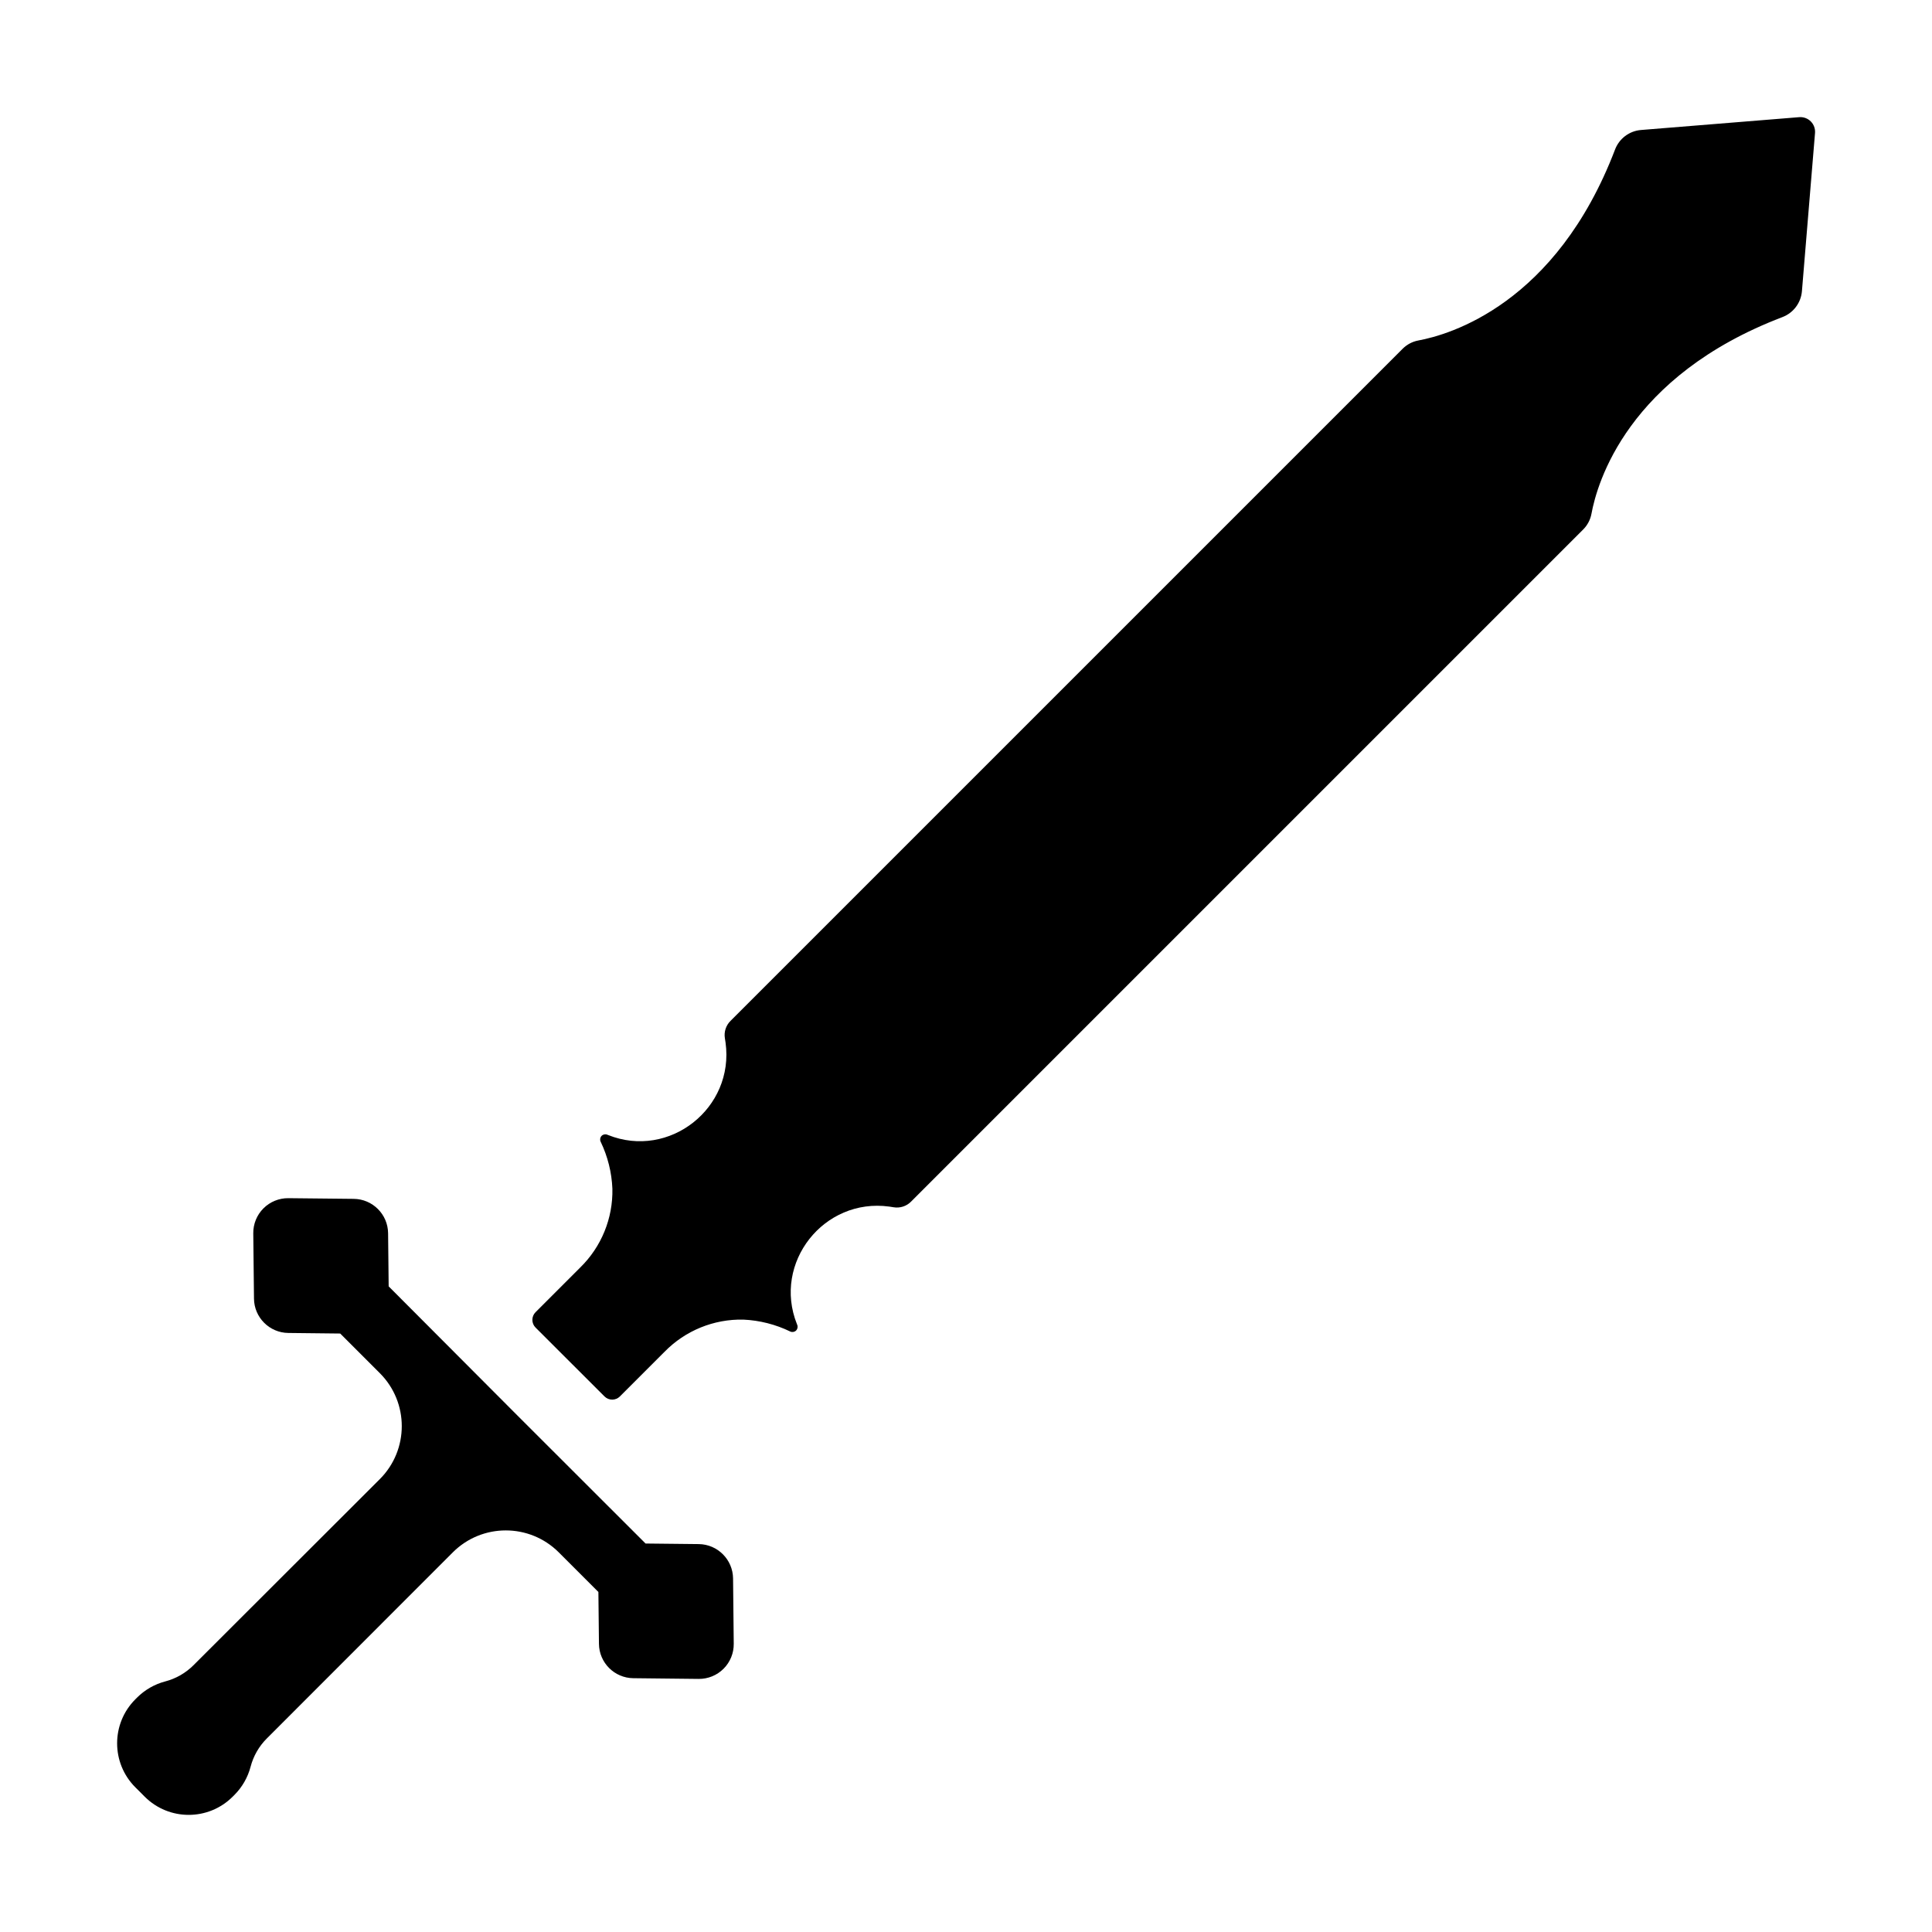
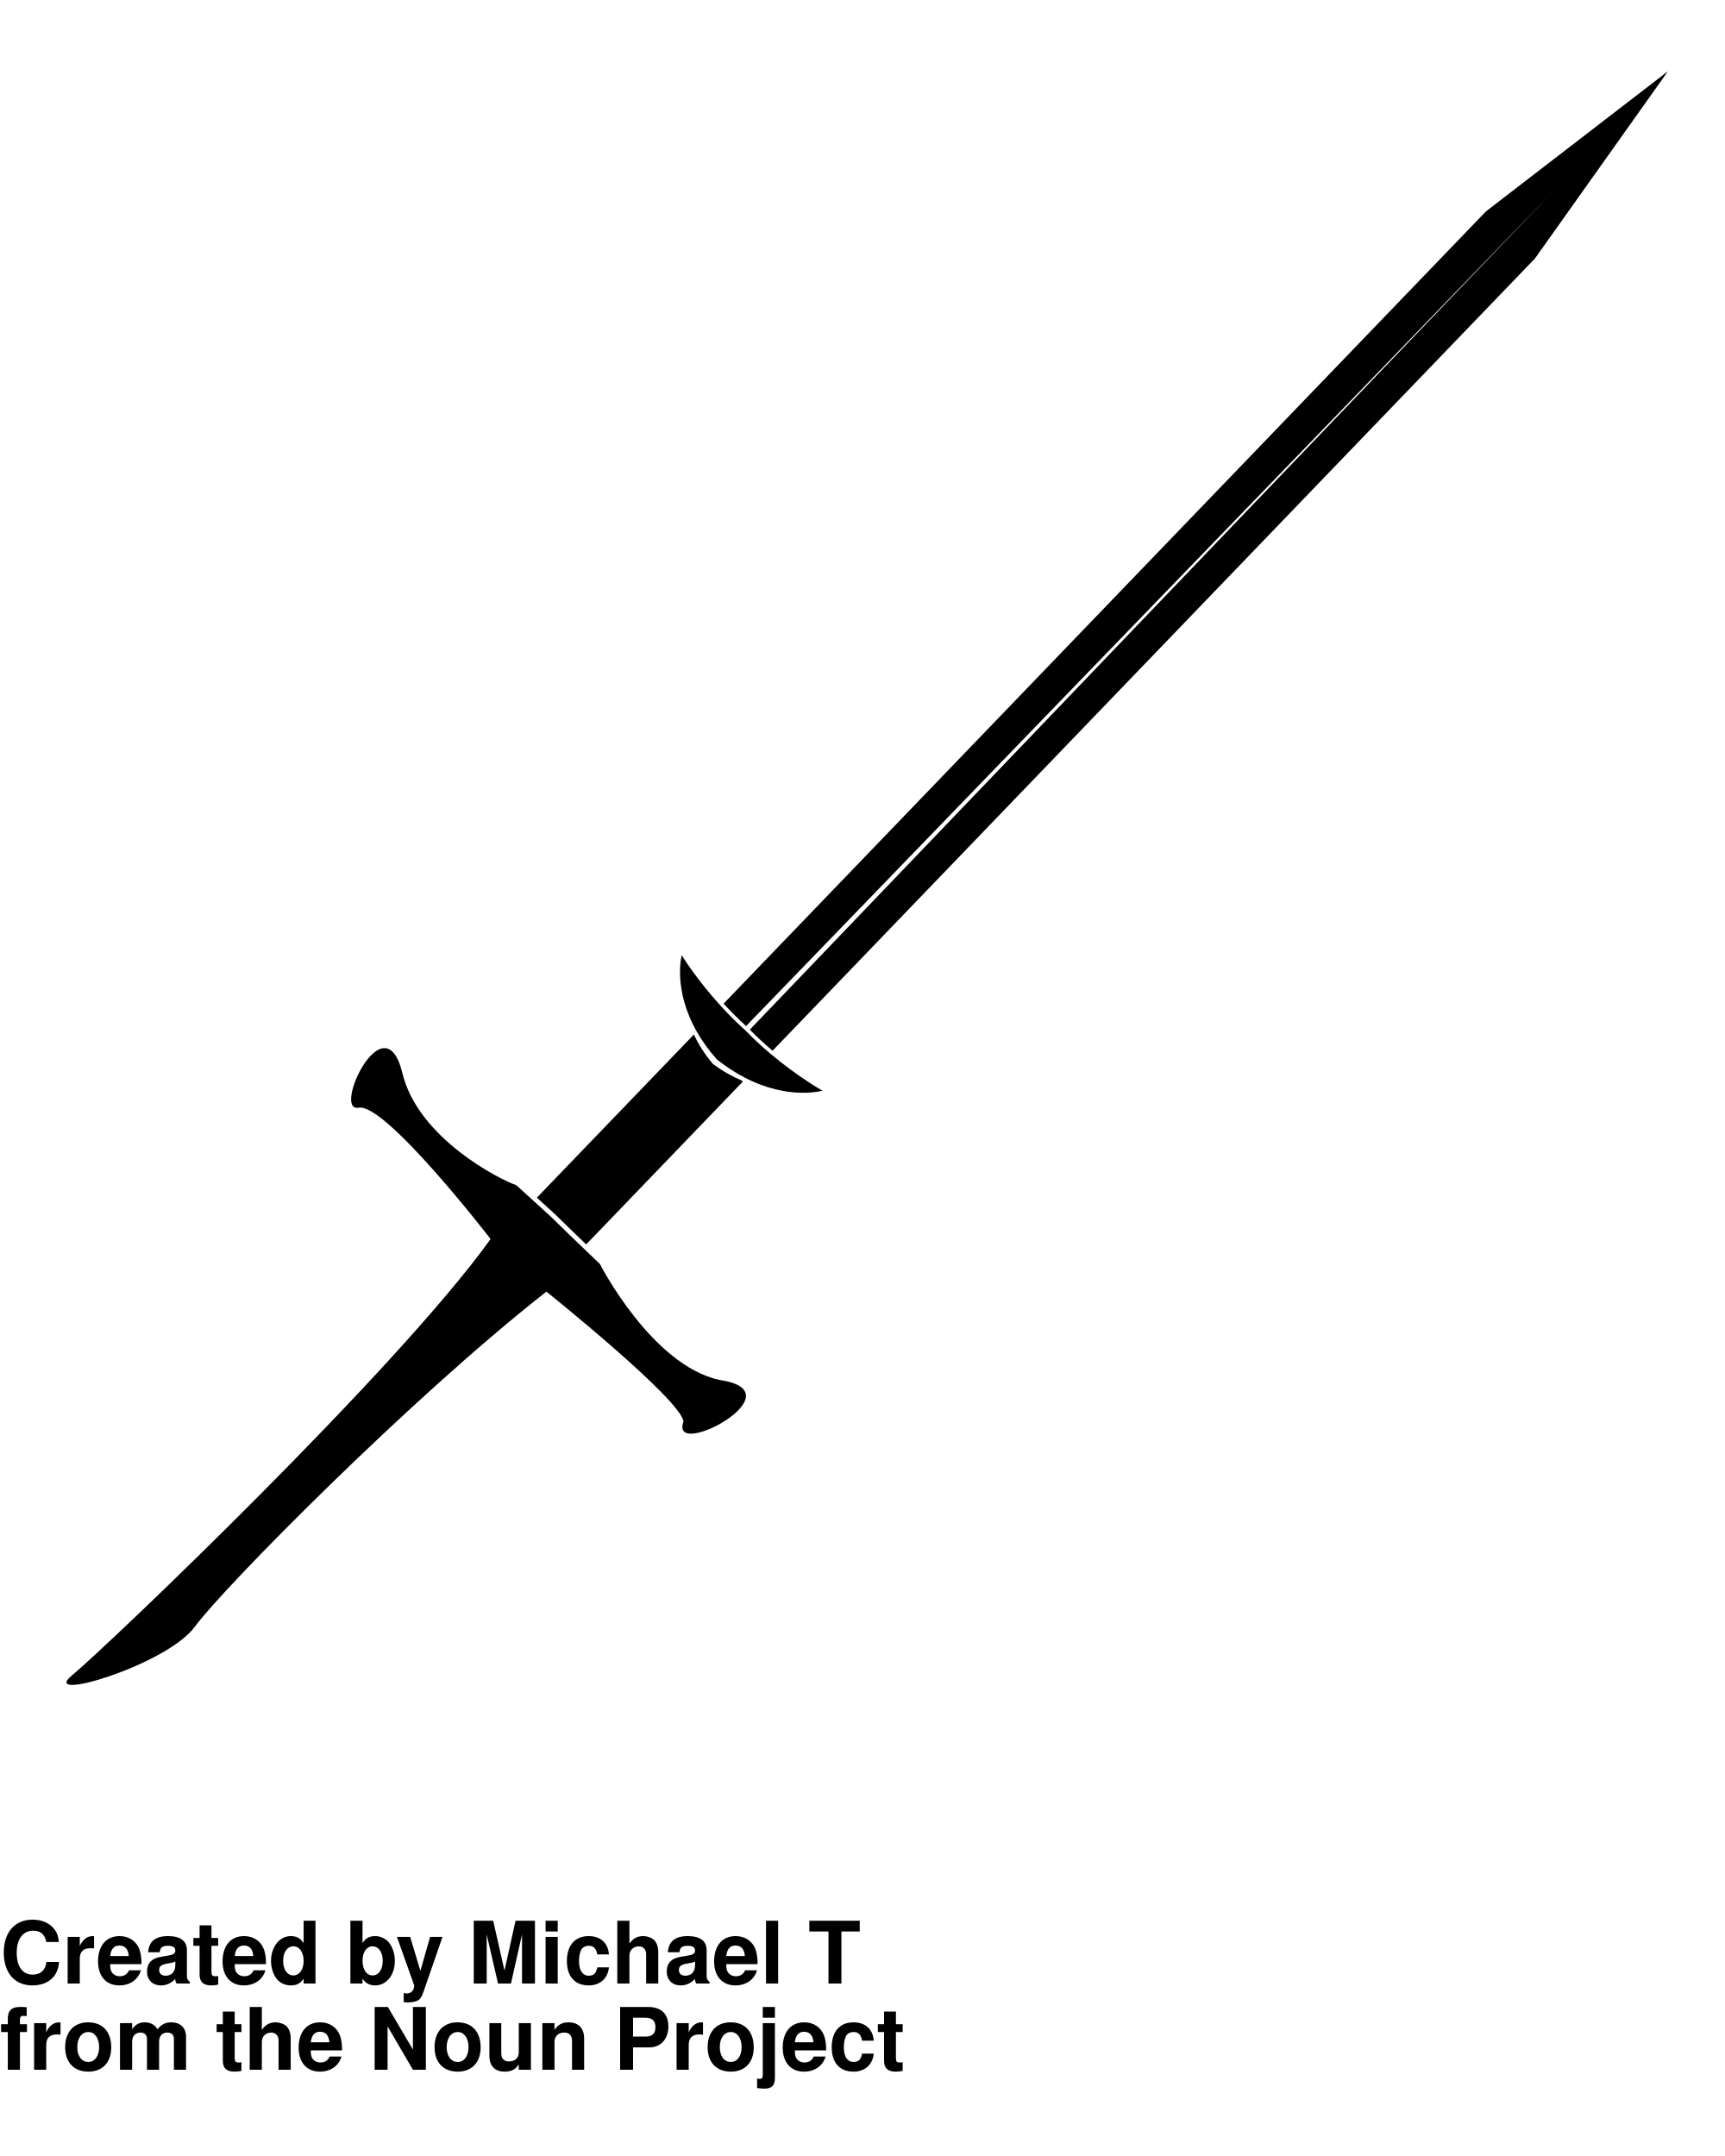
- <svg xmlns="http://www.w3.org/2000/svg" viewBox="0 0 512 512" x="0px" y="0px">
-   <path d="M37.11,474.89l1.24,1.25a16.5,16.5,0,0,0,23.31,0l.46-.46a16.56,16.56,0,0,0,4.29-7.48,16.47,16.47,0,0,1,4.29-7.48L120,411.39a19.86,19.86,0,0,1,28.08,0l10.5,10.5.15,13.74a9.2,9.2,0,0,0,9.11,9.11l17.31.19a9.21,9.21,0,0,0,9.3-9.31l-.18-17.31a9.21,9.21,0,0,0-9.11-9.11l-14.08-.15L137,375,103,340.9l-.15-14.08a9.21,9.21,0,0,0-9.11-9.11l-17.31-.18a9.21,9.21,0,0,0-9.31,9.3l.19,17.31a9.2,9.2,0,0,0,9.11,9.11l13.74.15,10.5,10.5a19.86,19.86,0,0,1,0,28.08L51.28,441.3a16.47,16.47,0,0,1-7.48,4.29,16.56,16.56,0,0,0-7.48,4.29l-.46.46a16.5,16.5,0,0,0,0,23.31Z" />
-   <path d="M160.2,370.07a2.88,2.88,0,0,0,4.08,0l11.82-11.82A28.33,28.33,0,0,1,197,349.71a31.8,31.8,0,0,1,12.41,3.15,1.37,1.37,0,0,0,1.87-1.74l-.08-.2c-6.5-16.26,7.13-33.55,24.48-31.16l1.16.18a5.26,5.26,0,0,0,4.6-1.5l178.1-178.1a7.94,7.94,0,0,0,2.21-4.17c1.5-8.19,9.57-36.46,50.59-52.13a8.06,8.06,0,0,0,5.19-6.87L481,35.24a3.89,3.89,0,0,0-4.19-4.19l-41.93,3.4A8.06,8.06,0,0,0,428,39.64c-15.67,41-43.94,49.09-52.13,50.59a7.94,7.94,0,0,0-4.17,2.21l-178.1,178.1a5.26,5.26,0,0,0-1.5,4.6c.07.39.13.78.18,1.16,2.39,17.35-14.9,31-31.16,24.48l-.2-.08a1.37,1.37,0,0,0-1.74,1.87A31.8,31.8,0,0,1,162.29,315a28.33,28.33,0,0,1-8.54,20.92l-11.82,11.82a2.88,2.88,0,0,0,0,4.08Z" />
+ <svg xmlns="http://www.w3.org/2000/svg" version="1.1" x="0px" y="0px" viewBox="0 0 100 125" enable-background="new 0 0 100 100" xml:space="preserve">
+   <path fill="#000000" stroke="#000000" stroke-miterlimit="10" d="M92.178-14.972" />
+   <path fill="#000000" stroke="#000000" stroke-miterlimit="10" d="M112.438,4.612" />
+   <g>
+     <path fill="none" d="M78.285,78.55c0.043-0.002,0.084-0.002,0.127-0.003c0.059,0.001,0.115,0.001,0.174,0.001L77.6,14.901   L78.285,78.55z" />
+     <g>
+       <path d="M43.251,59.489l46.741-48.352L43.467,59.698c0.439,0.445,0.884,0.854,1.319,1.221l44.197-45.933l7.711-10.856    l-10.551,8.125L41.948,58.188C42.341,58.616,42.776,59.059,43.251,59.489z" />
+       <path d="M44.638,61.071c-0.434-0.366-0.88-0.773-1.317-1.221c-0.041-0.04-0.083-0.08-0.123-0.123    c-0.032-0.028-0.062-0.057-0.094-0.085c-0.476-0.43-0.912-0.872-1.304-1.303c-1.431-1.563-2.28-2.955-2.28-2.955    s-0.531,1.96,0.875,4.43c0.296,0.521,0.674,1.063,1.167,1.613c0.549,0.438,1.083,0.774,1.593,1.041    c2.567,1.341,4.525,0.766,4.525,0.766S46.255,62.441,44.638,61.071z" />
+     </g>
+   </g>
+   <g>
+     <path d="M33.151,71.35l0.83,0.798l9.08-9.438l-0.072-0.068c-0.544-0.231-1.103-0.541-1.666-0.963   c-0.481-0.565-0.832-1.135-1.093-1.692l-0.007-0.006l-9.1,9.457l1.029,0.938L33.151,71.35z" />
+     <path d="M41.726,80.011c-3.947-0.849-6.952-6.731-6.952-6.731l-1.001-0.959l-0.83-0.798l-0.999-0.975l-1.03-0.938l-0.99-0.901   c-0.83-0.263-5.669-2.668-6.595-6.483c-1.042-4.291-4.098,2.289-2.541,1.996c1.557-0.297,7.652,7.614,7.652,7.614   c-5.472,7.636-22.288,23.663-24.257,25.29c-1.966,1.626,5.48-0.58,7.111-2.813c1.631-2.234,12.515-13.263,20.381-19.427   c0,0,7.872,6.306,7.946,7.545C38.799,84.705,46.369,80.686,41.726,80.011z" />
+   </g>
+   <text x="0" y="115" fill="#000000" font-size="5px" font-weight="bold" font-family="'Helvetica Neue', Helvetica, Arial-Unicode, Arial, Sans-serif">Created by Michael T</text>
+   <text x="0" y="120" fill="#000000" font-size="5px" font-weight="bold" font-family="'Helvetica Neue', Helvetica, Arial-Unicode, Arial, Sans-serif">from the Noun Project</text>
</svg>
